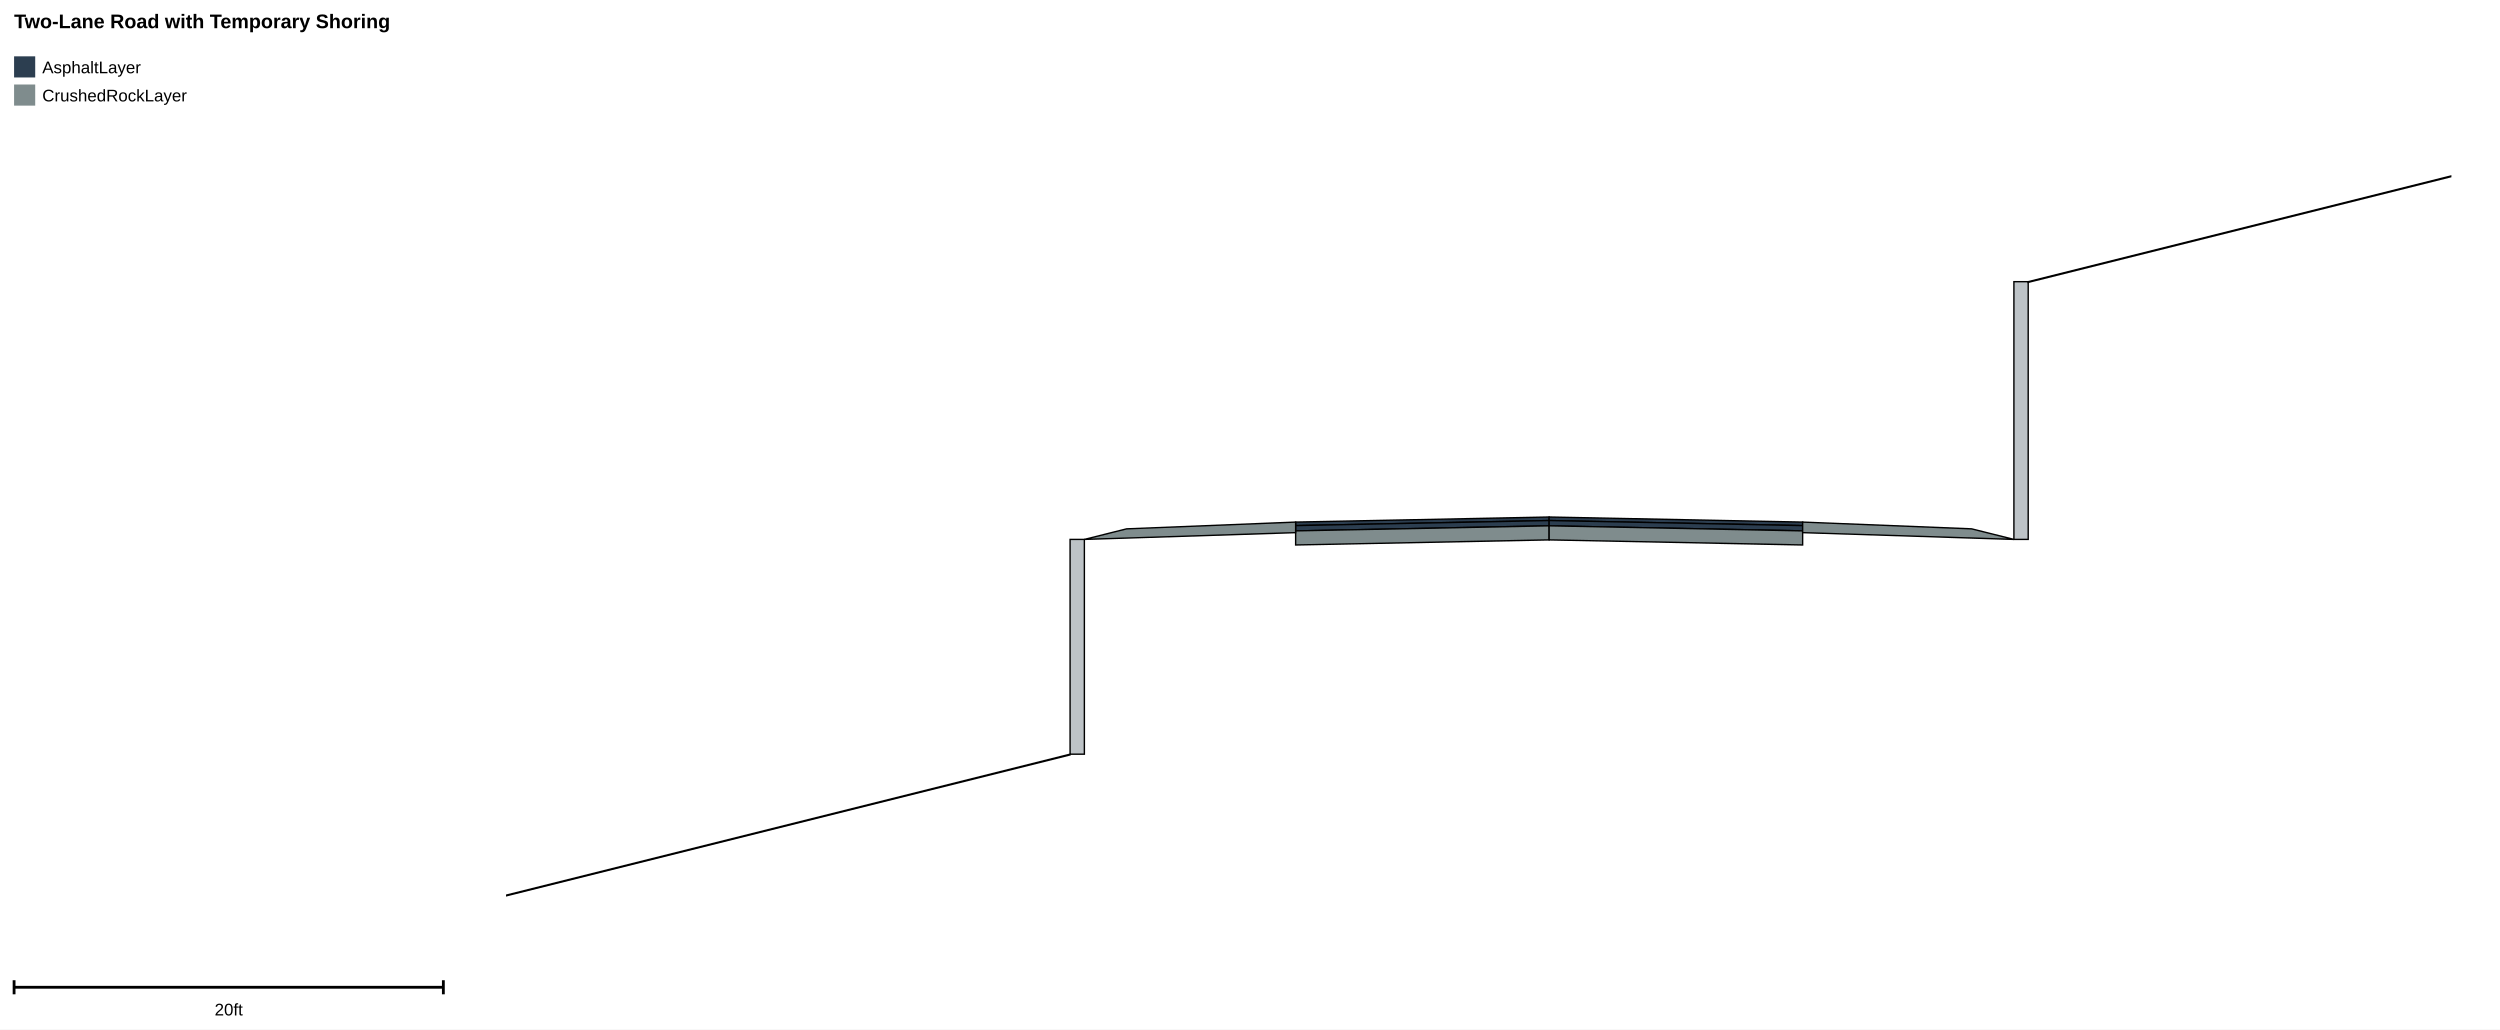
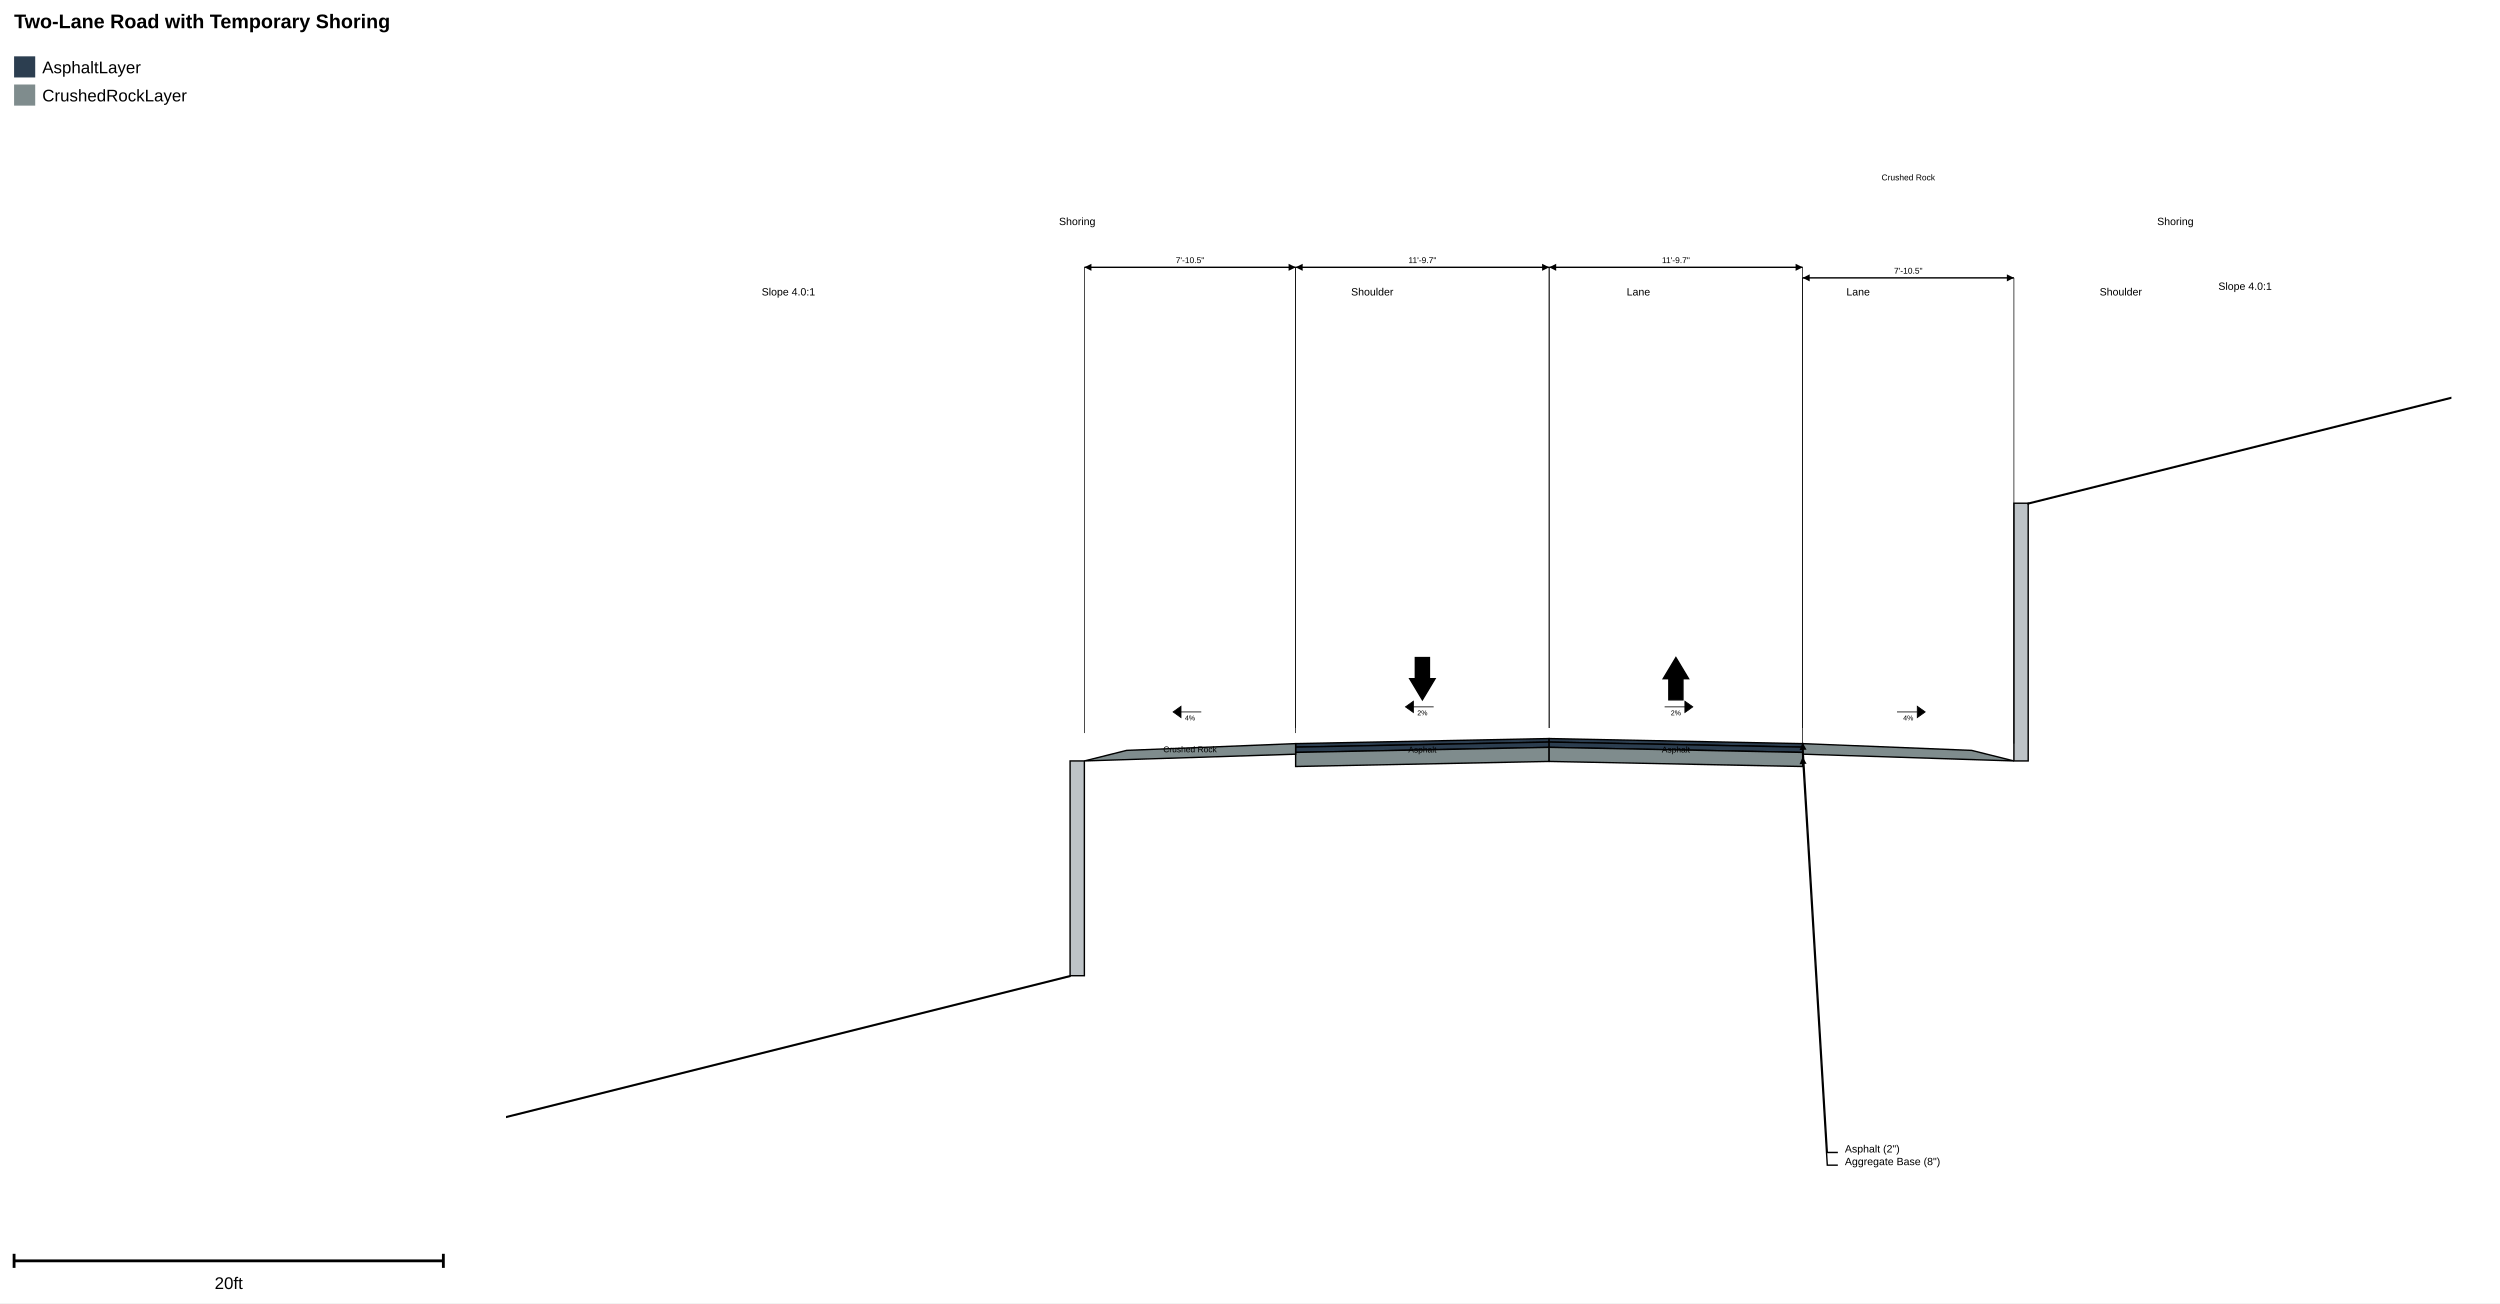
- <svg xmlns="http://www.w3.org/2000/svg" width="1775.1" height="731.0" viewBox="0 0 1775.1 731.0">
-   <rect width="1775.1" height="731.0" fill="white" />
+ <svg xmlns="http://www.w3.org/2000/svg" width="1775.1" height="925.3" viewBox="0 0 1775.1 925.3">
+   <rect width="1775.1" height="925.3" fill="white" />
  <g transform="scale(1,-1)">
-     <g transform="translate(0,-731.0)">
-       <polygon points="1099.95,363.90 1099.95,361.40 919.95,357.80 919.95,360.30" fill="#2C3E50" stroke="black" stroke-width="1" />
-       <polygon points="1099.95,361.40 1099.95,357.65 919.95,354.05 919.95,357.80" fill="#2C3E50" stroke="black" stroke-width="1" />
-       <polygon points="1099.95,357.65 1099.95,347.65 919.95,344.05 919.95,354.05" fill="#7F8C8D" stroke="black" stroke-width="1" />
-       <polygon points="919.95,360.30 919.95,352.80 769.95,348.00 799.95,355.50" fill="#7F8C8D" stroke="black" stroke-width="1" />
-       <polygon points="769.95,348.00 769.95,195.50 759.80,195.50 759.80,348.00" fill="#BDC3C7" stroke="black" stroke-width="1" />
-       <polygon points="759.80,195.50 759.80,195.00 359.80,95.00 359.80,95.50" fill="#BDC3C7" stroke="black" stroke-width="1" />
-       <polygon points="1099.95,363.90 1279.95,360.30 1279.95,357.80 1099.95,361.40" fill="#2C3E50" stroke="black" stroke-width="1" />
-       <polygon points="1099.95,361.40 1279.95,357.80 1279.95,354.05 1099.95,357.65" fill="#2C3E50" stroke="black" stroke-width="1" />
-       <polygon points="1099.95,357.65 1279.95,354.05 1279.95,344.05 1099.95,347.65" fill="#7F8C8D" stroke="black" stroke-width="1" />
-       <polygon points="1279.95,360.30 1399.95,355.50 1429.95,348.00 1279.95,352.80" fill="#7F8C8D" stroke="black" stroke-width="1" />
-       <polygon points="1429.95,348.00 1440.10,348.00 1440.10,531.00 1429.95,531.00" fill="#BDC3C7" stroke="black" stroke-width="1" />
-       <polygon points="1440.10,531.00 1740.10,606.00 1740.10,605.50 1440.10,530.50" fill="#BDC3C7" stroke="black" stroke-width="1" />
+     <g transform="translate(0,-925.3)">
+       <polygon points="1099.95,400.90 1099.95,398.40 919.95,394.80 919.95,397.30" fill="#2C3E50" stroke="black" stroke-width="1" />
+       <polygon points="1099.95,398.40 1099.95,394.65 919.95,391.05 919.95,394.80" fill="#2C3E50" stroke="black" stroke-width="1" />
+       <polygon points="1099.95,394.65 1099.95,384.65 919.95,381.05 919.95,391.05" fill="#7F8C8D" stroke="black" stroke-width="1" />
+       <polygon points="919.95,397.30 919.95,389.80 769.95,385.00 799.95,392.50" fill="#7F8C8D" stroke="black" stroke-width="1" />
+       <polygon points="769.95,385.00 769.95,232.50 759.80,232.50 759.80,385.00" fill="#BDC3C7" stroke="black" stroke-width="1" />
+       <polygon points="759.80,232.50 759.80,232.00 359.80,132.00 359.80,132.50" fill="#BDC3C7" stroke="black" stroke-width="1" />
+       <polygon points="1099.95,400.90 1279.95,397.30 1279.95,394.80 1099.95,398.40" fill="#2C3E50" stroke="black" stroke-width="1" />
+       <polygon points="1099.95,398.40 1279.95,394.80 1279.95,391.05 1099.95,394.65" fill="#2C3E50" stroke="black" stroke-width="1" />
+       <polygon points="1099.95,394.65 1279.95,391.05 1279.95,381.05 1099.95,384.65" fill="#7F8C8D" stroke="black" stroke-width="1" />
+       <polygon points="1279.95,397.30 1399.95,392.50 1429.95,385.00 1279.95,389.80" fill="#7F8C8D" stroke="black" stroke-width="1" />
+       <polygon points="1429.95,385.00 1440.10,385.00 1440.10,568.00 1429.95,568.00" fill="#BDC3C7" stroke="black" stroke-width="1" />
+       <polygon points="1440.10,568.00 1740.10,643.00 1740.10,642.50 1440.10,567.50" fill="#BDC3C7" stroke="black" stroke-width="1" />
+       <g id="symbol-9b82ef7d" transform="translate(1009.95,443.40) scale(1.0) rotate(-180.0)">
+         <g>
+           <path d="M -5,-15 L 5,-15 L 5,0 L 9,0 L 0,15 L -9,0 L -5,0 Z" fill="black" stroke="black" stroke-width="1" />
+         </g>
+       </g>
+       <g id="symbol-eb3ed6ab" transform="translate(1009.95,423.40) scale(0.8) rotate(-180.0)">
+         <g>
+           <path d="M -10,0 L 8,0 L 8,-5 L 15,0 L 8,5 L 8,0 Z" fill="black" stroke="black" stroke-width="0.75" />
+         </g>
+       </g>
+       <text x="1009.95" y="417.40" font-family="Arial" font-size="5.0" text-anchor="middle" transform="translate(0,834.80) scale(1,-1)" fill="black">2%</text>
+       <text x="1009.95" y="390.98" font-family="Arial" font-size="6.0" text-anchor="middle" transform="translate(0,781.95) scale(1,-1)" fill="black">Asphalt</text>
+       <g id="symbol-7a1a0b97" transform="translate(844.95,419.80) scale(0.8) rotate(-180.0)">
+         <g>
+           <path d="M -10,0 L 8,0 L 8,-5 L 15,0 L 8,5 L 8,0 Z" fill="black" stroke="black" stroke-width="0.75" />
+         </g>
+       </g>
+       <text x="844.95" y="413.80" font-family="Arial" font-size="5.0" text-anchor="middle" transform="translate(0,827.60) scale(1,-1)" fill="black">4%</text>
+       <text x="844.95" y="391.15" font-family="Arial" font-size="6.0" text-anchor="middle" transform="translate(0,782.30) scale(1,-1)" fill="black">Crushed Rock</text>
+       <g id="symbol-f27b2b38" transform="translate(1189.95,443.40) scale(1.0) rotate(-0.0)">
+         <g>
+           <path d="M -5,-15 L 5,-15 L 5,0 L 9,0 L 0,15 L -9,0 L -5,0 Z" fill="black" stroke="black" stroke-width="1" />
+         </g>
+       </g>
+       <g id="symbol-794617a1" transform="translate(1189.95,423.40) scale(0.8) rotate(-0.0)">
+         <g>
+           <path d="M -10,0 L 8,0 L 8,-5 L 15,0 L 8,5 L 8,0 Z" fill="black" stroke="black" stroke-width="0.75" />
+         </g>
+       </g>
+       <text x="1189.95" y="417.40" font-family="Arial" font-size="5.0" text-anchor="middle" transform="translate(0,834.80) scale(1,-1)" fill="black">2%</text>
+       <text x="1189.95" y="390.98" font-family="Arial" font-size="6.0" text-anchor="middle" transform="translate(0,781.95) scale(1,-1)" fill="black">Asphalt</text>
+       <g id="symbol-8ac0f229" transform="translate(1354.95,419.80) scale(0.8) rotate(-0.0)">
+         <g>
+           <path d="M -10,0 L 8,0 L 8,-5 L 15,0 L 8,5 L 8,0 Z" fill="black" stroke="black" stroke-width="0.75" />
+         </g>
+       </g>
+       <text x="1354.95" y="413.80" font-family="Arial" font-size="5.0" text-anchor="middle" transform="translate(0,827.60) scale(1,-1)" fill="black">4%</text>
+       <text x="1354.95" y="797.25" font-family="Arial" font-size="6.0" text-anchor="middle" transform="translate(0,1594.50) scale(1,-1)" fill="black">Crushed Rock</text>
+       <g id="dimension-4b90cfc2">
+         <line x1="919.95" y1="408.40" x2="919.95" y2="735.50" stroke="black" stroke-width="0.5" />
+         <line x1="1099.95" y1="408.40" x2="1099.95" y2="735.50" stroke="black" stroke-width="0.5" />
+         <line x1="919.95" y1="735.50" x2="1099.95" y2="735.50" stroke="black" stroke-width="1" />
+         <polygon points="919.95,735.50 914.95,733.00 914.95,738.00" fill="black" transform="rotate(180.0,919.95,735.50)" />
+         <polygon points="1099.95,735.50 1094.95,733.00 1094.95,738.00" fill="black" transform="rotate(0.0,1099.95,735.50)" />
+         <text x="1009.95" y="738.50" font-family="Arial" font-size="6.0" text-anchor="middle" transform="translate(0,1477.00) scale(1,-1)" fill="black">11'-9.7"</text>
+       </g>
+       <text x="1163.35" y="715.50" font-family="Arial" font-size="7.5" text-anchor="middle" transform="translate(0,1431.00) scale(1,-1)" fill="black">Lane</text>
+       <g id="dimension-4e9c21dd">
+         <line x1="769.95" y1="404.80" x2="769.95" y2="735.50" stroke="black" stroke-width="0.5" />
+         <line x1="919.95" y1="404.80" x2="919.95" y2="735.50" stroke="black" stroke-width="0.5" />
+         <line x1="769.95" y1="735.50" x2="919.95" y2="735.50" stroke="black" stroke-width="1" />
+         <polygon points="769.95,735.50 764.95,733.00 764.95,738.00" fill="black" transform="rotate(180.0,769.95,735.50)" />
+         <polygon points="919.95,735.50 914.95,733.00 914.95,738.00" fill="black" transform="rotate(0.0,919.95,735.50)" />
+         <text x="844.95" y="738.50" font-family="Arial" font-size="6.0" text-anchor="middle" transform="translate(0,1477.00) scale(1,-1)" fill="black">7'-10.5"</text>
+       </g>
+       <text x="974.35" y="715.50" font-family="Arial" font-size="7.5" text-anchor="middle" transform="translate(0,1431.00) scale(1,-1)" fill="black">Shoulder</text>
+       <g id="dimension-e5294b2f">
+         <line x1="1099.95" y1="408.40" x2="1099.95" y2="735.50" stroke="black" stroke-width="0.5" />
+         <line x1="1279.95" y1="408.40" x2="1279.95" y2="735.50" stroke="black" stroke-width="0.5" />
+         <line x1="1099.95" y1="735.50" x2="1279.95" y2="735.50" stroke="black" stroke-width="1" />
+         <polygon points="1099.95,735.50 1094.95,733.00 1094.95,738.00" fill="black" transform="rotate(180.0,1099.95,735.50)" />
+         <polygon points="1279.95,735.50 1274.95,733.00 1274.95,738.00" fill="black" transform="rotate(0.0,1279.95,735.50)" />
+         <text x="1189.95" y="738.50" font-family="Arial" font-size="6.0" text-anchor="middle" transform="translate(0,1477.00) scale(1,-1)" fill="black">11'-9.7"</text>
+       </g>
+       <text x="1319.35" y="715.50" font-family="Arial" font-size="7.5" text-anchor="middle" transform="translate(0,1431.00) scale(1,-1)" fill="black">Lane</text>
+       <g id="dimension-82a3ab1d">
+         <line x1="1279.95" y1="397.30" x2="1279.95" y2="728.00" stroke="black" stroke-width="0.5" />
+         <line x1="1429.95" y1="397.30" x2="1429.95" y2="728.00" stroke="black" stroke-width="0.5" />
+         <line x1="1279.95" y1="728.00" x2="1429.95" y2="728.00" stroke="black" stroke-width="1" />
+         <polygon points="1279.95,728.00 1274.95,725.50 1274.95,730.50" fill="black" transform="rotate(180.0,1279.95,728.00)" />
+         <polygon points="1429.95,728.00 1424.95,725.50 1424.95,730.50" fill="black" transform="rotate(0.0,1429.95,728.00)" />
+         <text x="1354.95" y="731.00" font-family="Arial" font-size="6.0" text-anchor="middle" transform="translate(0,1462.00) scale(1,-1)" fill="black">7'-10.5"</text>
+       </g>
+       <text x="1505.85" y="715.50" font-family="Arial" font-size="7.5" text-anchor="middle" transform="translate(0,1431.00) scale(1,-1)" fill="black">Shoulder</text>
+       <text x="559.80" y="715.50" font-family="Arial" font-size="7.5" text-anchor="middle" transform="translate(0,1431.00) scale(1,-1)" fill="black">Slope 4.0:1</text>
+       <text x="764.87" y="765.50" font-family="Arial" font-size="7.5" text-anchor="middle" transform="translate(0,1531.00) scale(1,-1)" fill="black">Shoring</text>
+       <text x="1544.60" y="765.50" font-family="Arial" font-size="7.5" text-anchor="middle" transform="translate(0,1531.00) scale(1,-1)" fill="black">Shoring</text>
+       <text x="1594.10" y="719.50" font-family="Arial" font-size="7.5" text-anchor="middle" transform="translate(0,1439.00) scale(1,-1)" fill="black">Slope 4.0:1</text>
+       <g id="leader-cda7ae09">
+         <polyline points="1279.95,397.85 1297.45,107.00 1304.95,107.00" fill="none" stroke="black" stroke-width="1" />
+         <polygon points="1279.95,397.85 1274.95,395.35 1274.95,400.35" fill="black" transform="rotate(93.44325,1279.95,397.85)" />
+         <text x="1309.95" y="107.00" font-family="Arial" font-size="7.5" text-anchor="start" transform="translate(0,214.00) scale(1,-1)" fill="black">Asphalt (2")</text>
+       </g>
+       <g id="leader-11f68bfe">
+         <polyline points="1279.95,387.85 1297.45,98.00 1304.95,98.00" fill="none" stroke="black" stroke-width="1" />
+         <polygon points="1279.95,387.85 1274.95,385.35 1274.95,390.35" fill="black" transform="rotate(93.4551,1279.95,387.85)" />
+         <text x="1309.95" y="98.00" font-family="Arial" font-size="7.5" text-anchor="start" transform="translate(0,196.00) scale(1,-1)" fill="black">Aggregate Base (8")</text>
+       </g>
    </g>
  </g>
  <text x="10" y="20" font-family="Arial" font-size="14" font-weight="bold">Two-Lane Road with Temporary Shoring</text>
  <rect x="10" y="40" width="15" height="15" fill="#2C3E50" />
  <text x="30" y="52" font-family="Arial" font-size="12">AsphaltLayer</text>
  <rect x="10" y="60" width="15" height="15" fill="#7F8C8D" />
  <text x="30" y="72" font-family="Arial" font-size="12">CrushedRockLayer</text>
-   <line x1="10" y1="701" x2="314.8" y2="701" stroke="black" stroke-width="2" />
-   <line x1="10" y1="696" x2="10" y2="706" stroke="black" stroke-width="2" />
-   <line x1="314.8" y1="696" x2="314.8" y2="706" stroke="black" stroke-width="2" />
-   <text x="162.4" y="721" font-family="Arial" font-size="12" text-anchor="middle">20ft</text>
+   <line x1="10" y1="895.25" x2="314.8" y2="895.25" stroke="black" stroke-width="2" />
+   <line x1="10" y1="890.25" x2="10" y2="900.25" stroke="black" stroke-width="2" />
+   <line x1="314.8" y1="890.25" x2="314.8" y2="900.25" stroke="black" stroke-width="2" />
+   <text x="162.4" y="915.25" font-family="Arial" font-size="12" text-anchor="middle">20ft</text>
</svg>
